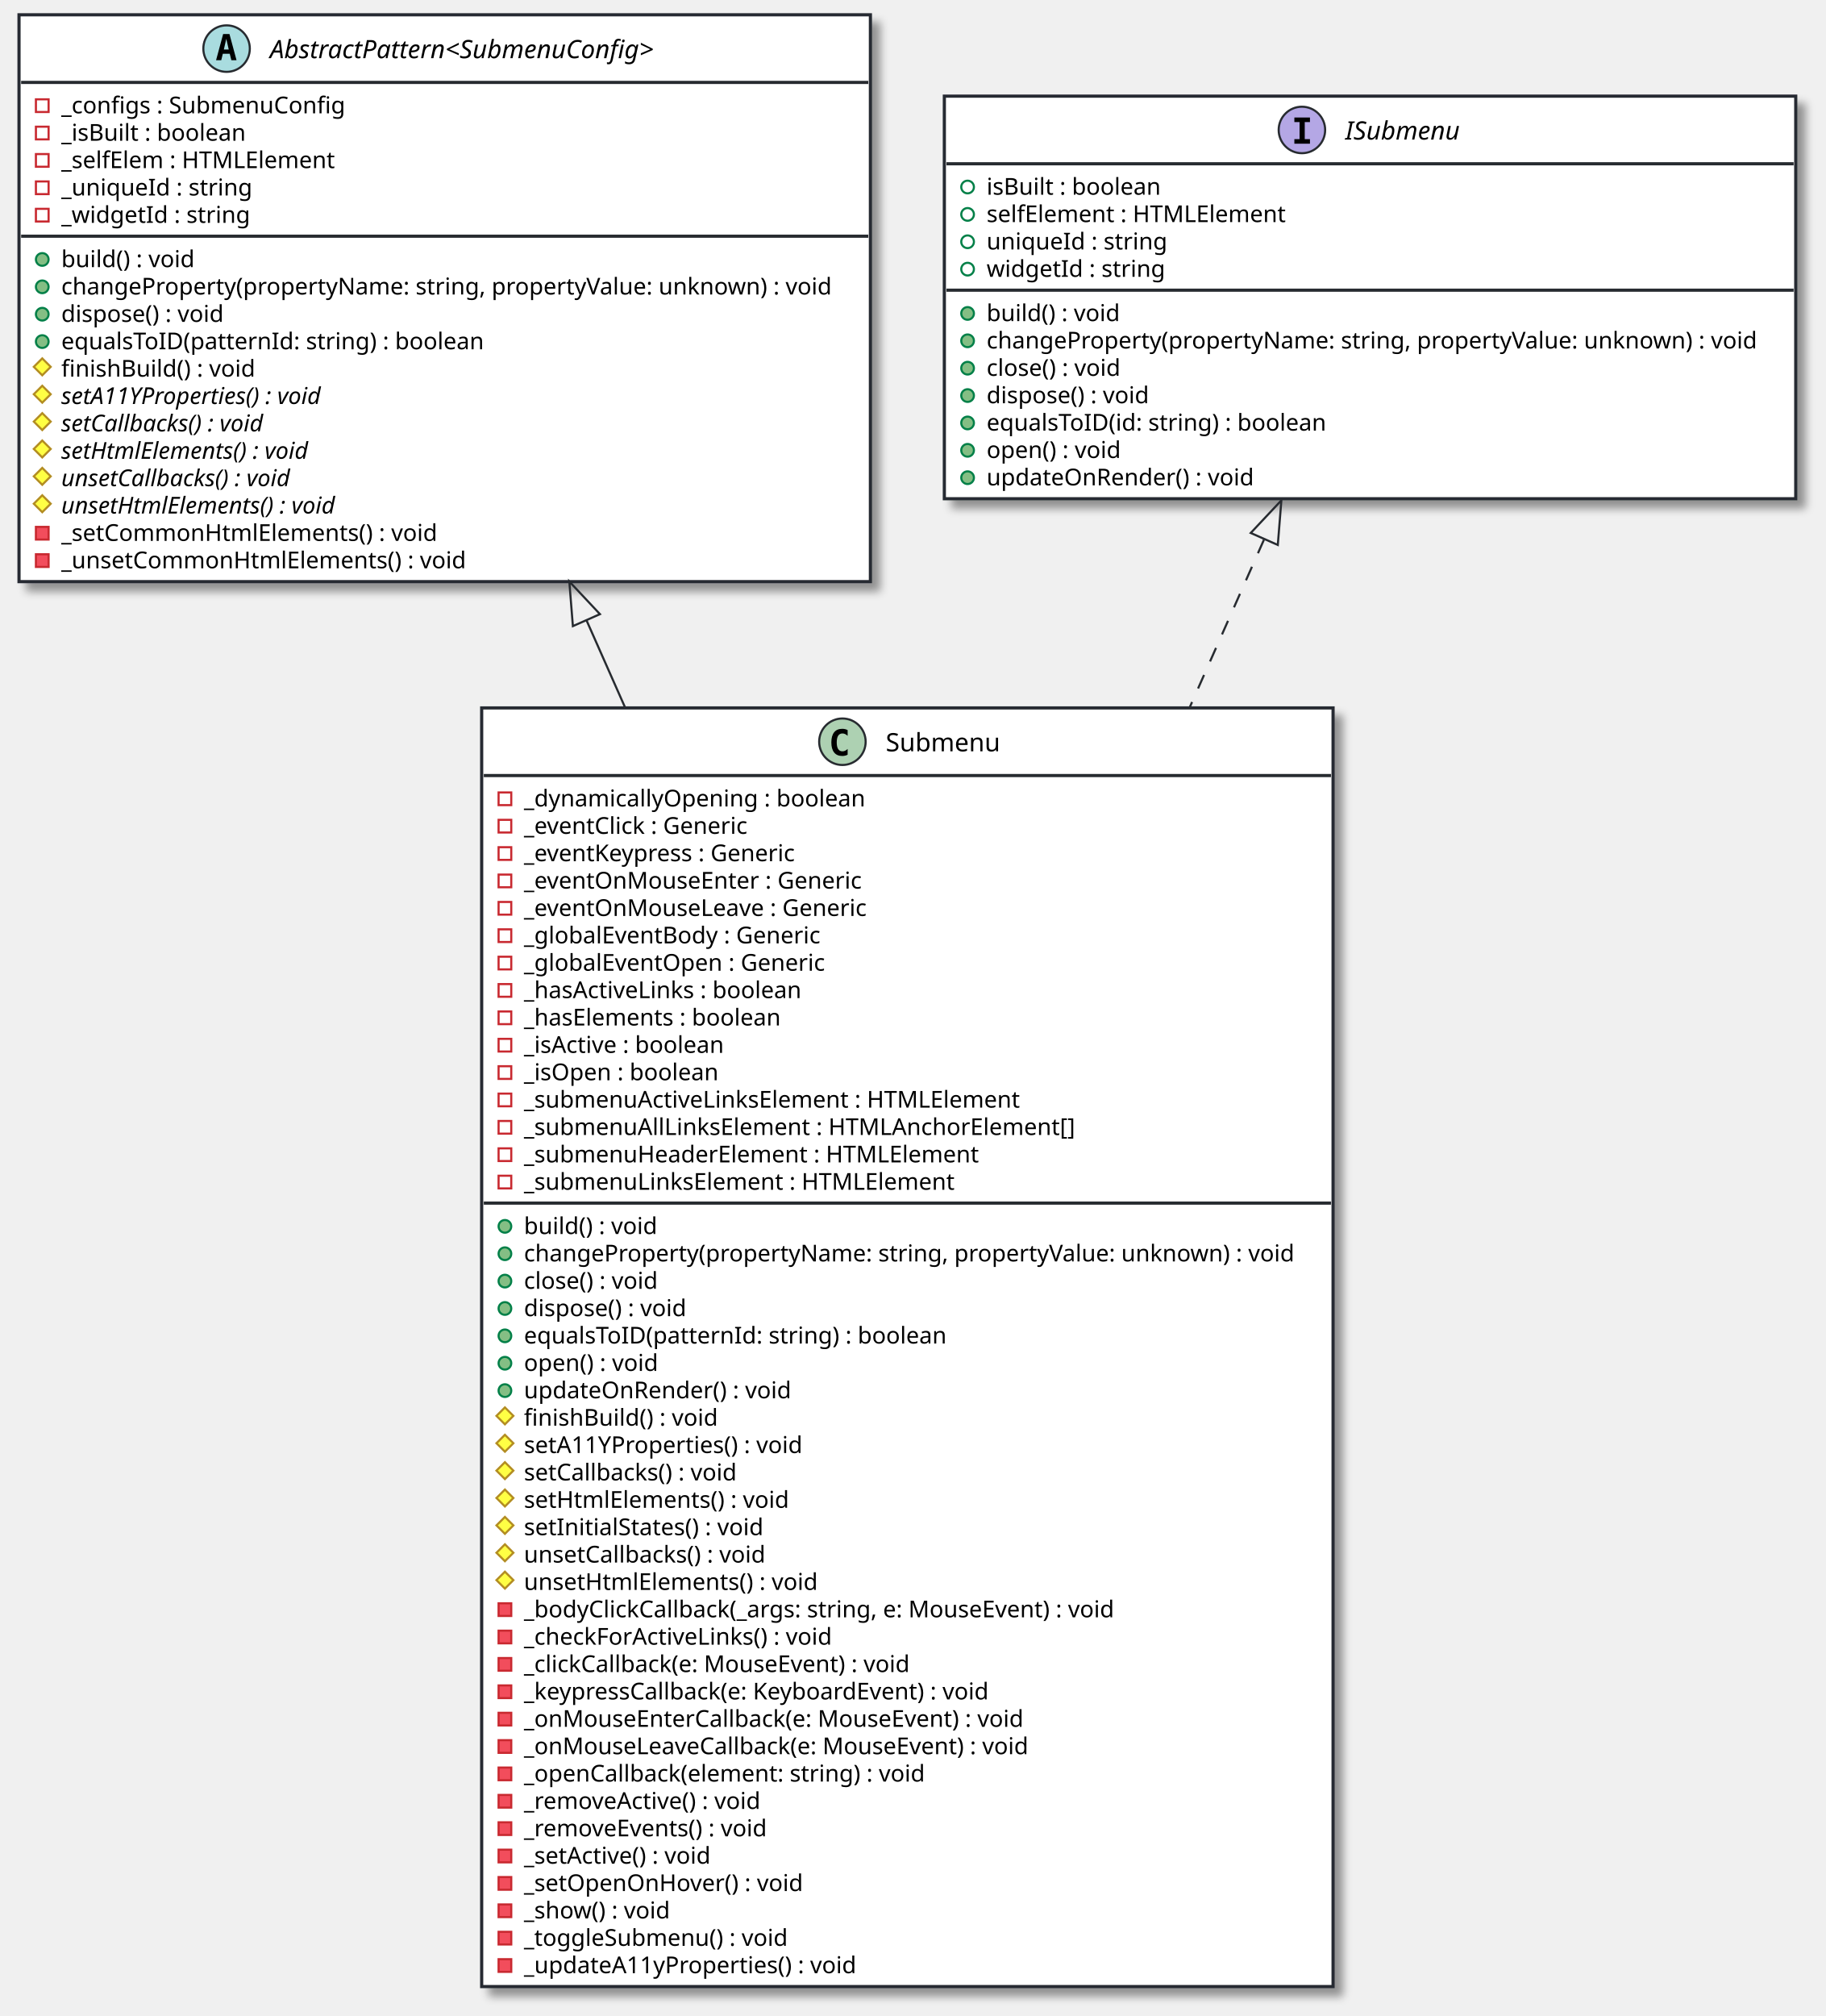
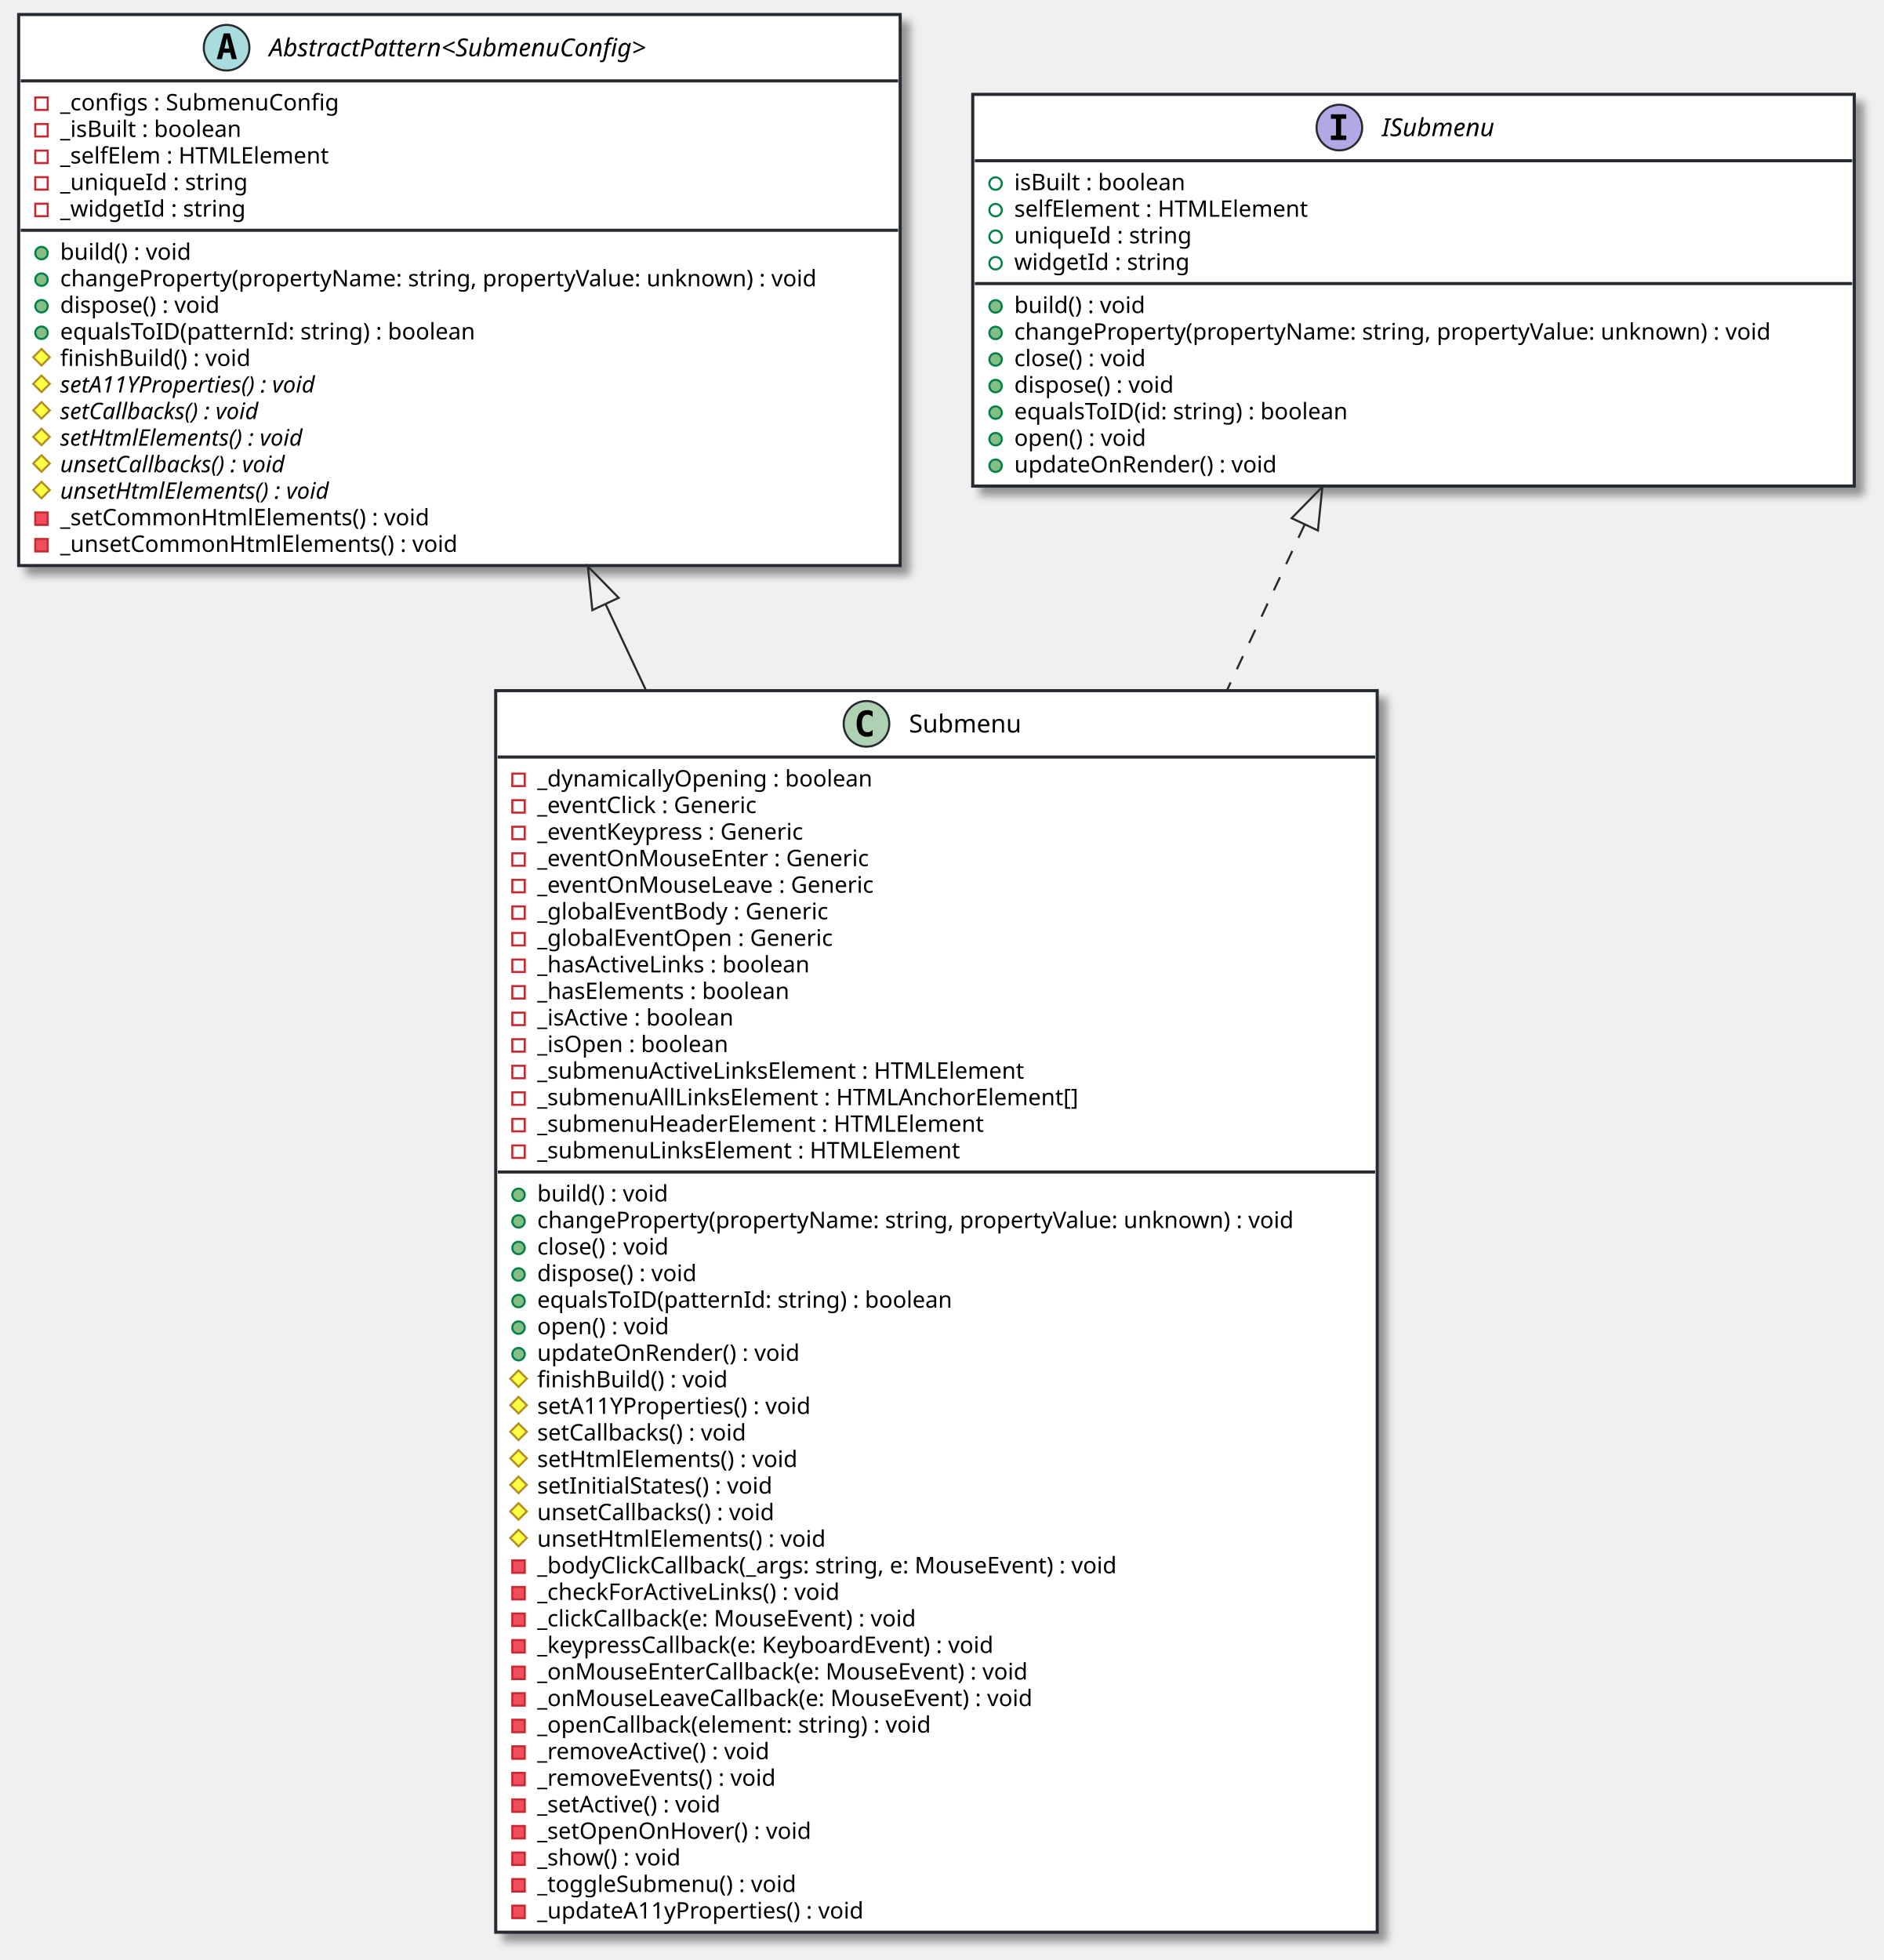
- <svg xmlns="http://www.w3.org/2000/svg" contentScriptType="application/ecmascript" contentStyleType="text/css" height="954px" preserveAspectRatio="none" style="width:864px;height:954px;background:#CED4DA;" version="1.1" viewBox="0 0 864 954" width="864px" zoomAndPan="magnify">
+ <svg xmlns="http://www.w3.org/2000/svg" contentScriptType="application/ecmascript" contentStyleType="text/css" height="945px" preserveAspectRatio="none" style="width:908px;height:945px;background:#CED4DA;" version="1.1" viewBox="0 0 908 945" width="908px" zoomAndPan="magnify">
  <defs>
    <filter height="300%" id="f1wnpi1t3ur60j" width="300%" x="-1" y="-1">
      <feGaussianBlur result="blurOut" stdDeviation="2.0" />
      <feColorMatrix in="blurOut" result="blurOut2" type="matrix" values="0 0 0 0 0 0 0 0 0 0 0 0 0 0 0 0 0 0 .4 0" />
      <feOffset dx="4.0" dy="4.0" in="blurOut2" result="blurOut3" />
      <feBlend in="SourceGraphic" in2="blurOut3" mode="normal" />
    </filter>
  </defs>
  <g>
-     <rect codeLine="7" fill="#FFFFFF" filter="url(#f1wnpi1t3ur60j)" height="605.068" id="Submenu" style="stroke:#272B30;stroke-width:1.5;" width="403" x="228" y="335" />
-     <ellipse cx="398.75" cy="351" fill="#ADD1B2" rx="11" ry="11" style="stroke:#272B30;stroke-width:1.0;" />
-     <path d="M401.223,357.143 Q400.642,357.442 400.003,357.591 Q399.364,357.741 398.658,357.741 Q396.151,357.741 394.832,356.089 Q393.512,354.437 393.512,351.316 Q393.512,348.187 394.832,346.535 Q396.151,344.883 398.658,344.883 Q399.364,344.883 400.011,345.032 Q400.659,345.182 401.223,345.481 L401.223,348.203 Q400.592,347.622 399.999,347.352 Q399.405,347.082 398.774,347.082 Q397.43,347.082 396.745,348.149 Q396.06,349.216 396.06,351.316 Q396.06,353.408 396.745,354.474 Q397.43,355.541 398.774,355.541 Q399.405,355.541 399.999,355.271 Q400.592,355.002 401.223,354.42 Z " fill="#000000" />
-     <text fill="#000000" font-family="sans-serif" font-size="12" lengthAdjust="spacing" textLength="53" x="419.25" y="355.535">Submenu</text>
-     <line style="stroke:#272B30;stroke-width:1.5;" x1="229" x2="630" y1="367" y2="367" />
-     <rect fill="none" height="6" style="stroke:#C82930;stroke-width:1.0;" width="6" x="236" y="375" />
-     <text fill="#000000" font-family="sans-serif" font-size="11" lengthAdjust="spacing" textLength="167" x="248" y="381.635">_dynamicallyOpening : boolean</text>
-     <rect fill="none" height="6" style="stroke:#C82930;stroke-width:1.0;" width="6" x="236" y="387.955" />
-     <text fill="#000000" font-family="sans-serif" font-size="11" lengthAdjust="spacing" textLength="111" x="248" y="394.59">_eventClick : Generic</text>
-     <rect fill="none" height="6" style="stroke:#C82930;stroke-width:1.0;" width="6" x="236" y="400.91" />
-     <text fill="#000000" font-family="sans-serif" font-size="11" lengthAdjust="spacing" textLength="134" x="248" y="407.545">_eventKeypress : Generic</text>
-     <rect fill="none" height="6" style="stroke:#C82930;stroke-width:1.0;" width="6" x="236" y="413.865" />
-     <text fill="#000000" font-family="sans-serif" font-size="11" lengthAdjust="spacing" textLength="164" x="248" y="420.5">_eventOnMouseEnter : Generic</text>
-     <rect fill="none" height="6" style="stroke:#C82930;stroke-width:1.0;" width="6" x="236" y="426.82" />
-     <text fill="#000000" font-family="sans-serif" font-size="11" lengthAdjust="spacing" textLength="166" x="248" y="433.455">_eventOnMouseLeave : Generic</text>
-     <rect fill="none" height="6" style="stroke:#C82930;stroke-width:1.0;" width="6" x="236" y="439.775" />
-     <text fill="#000000" font-family="sans-serif" font-size="11" lengthAdjust="spacing" textLength="144" x="248" y="446.41">_globalEventBody : Generic</text>
-     <rect fill="none" height="6" style="stroke:#C82930;stroke-width:1.0;" width="6" x="236" y="452.731" />
-     <text fill="#000000" font-family="sans-serif" font-size="11" lengthAdjust="spacing" textLength="147" x="248" y="459.365">_globalEventOpen : Generic</text>
-     <rect fill="none" height="6" style="stroke:#C82930;stroke-width:1.0;" width="6" x="236" y="465.685" />
-     <text fill="#000000" font-family="sans-serif" font-size="11" lengthAdjust="spacing" textLength="138" x="248" y="472.32">_hasActiveLinks : boolean</text>
-     <rect fill="none" height="6" style="stroke:#C82930;stroke-width:1.0;" width="6" x="236" y="478.641" />
-     <text fill="#000000" font-family="sans-serif" font-size="11" lengthAdjust="spacing" textLength="125" x="248" y="485.275">_hasElements : boolean</text>
-     <rect fill="none" height="6" style="stroke:#C82930;stroke-width:1.0;" width="6" x="236" y="491.596" />
-     <text fill="#000000" font-family="sans-serif" font-size="11" lengthAdjust="spacing" textLength="100" x="248" y="498.231">_isActive : boolean</text>
-     <rect fill="none" height="6" style="stroke:#C82930;stroke-width:1.0;" width="6" x="236" y="504.551" />
-     <text fill="#000000" font-family="sans-serif" font-size="11" lengthAdjust="spacing" textLength="96" x="248" y="511.185">_isOpen : boolean</text>
-     <rect fill="none" height="6" style="stroke:#C82930;stroke-width:1.0;" width="6" x="236" y="517.506" />
-     <text fill="#000000" font-family="sans-serif" font-size="11" lengthAdjust="spacing" textLength="240" x="248" y="524.141">_submenuActiveLinksElement : HTMLElement</text>
-     <rect fill="none" height="6" style="stroke:#C82930;stroke-width:1.0;" width="6" x="236" y="530.461" />
-     <text fill="#000000" font-family="sans-serif" font-size="11" lengthAdjust="spacing" textLength="269" x="248" y="537.096">_submenuAllLinksElement : HTMLAnchorElement[]</text>
-     <rect fill="none" height="6" style="stroke:#C82930;stroke-width:1.0;" width="6" x="236" y="543.416" />
-     <text fill="#000000" font-family="sans-serif" font-size="11" lengthAdjust="spacing" textLength="217" x="248" y="550.051">_submenuHeaderElement : HTMLElement</text>
-     <rect fill="none" height="6" style="stroke:#C82930;stroke-width:1.0;" width="6" x="236" y="556.371" />
-     <text fill="#000000" font-family="sans-serif" font-size="11" lengthAdjust="spacing" textLength="207" x="248" y="563.006">_submenuLinksElement : HTMLElement</text>
-     <line style="stroke:#272B30;stroke-width:1.5;" x1="229" x2="630" y1="569.326" y2="569.326" />
-     <ellipse cx="239" cy="580.326" fill="#84BE84" rx="3" ry="3" style="stroke:#038048;stroke-width:1.0;" />
-     <text fill="#000000" font-family="sans-serif" font-size="11" lengthAdjust="spacing" textLength="67" x="248" y="583.961">build() : void</text>
-     <ellipse cx="239" cy="593.281" fill="#84BE84" rx="3" ry="3" style="stroke:#038048;stroke-width:1.0;" />
-     <text fill="#000000" font-family="sans-serif" font-size="11" lengthAdjust="spacing" textLength="377" x="248" y="596.916">changeProperty(propertyName: string, propertyValue: unknown) : void</text>
-     <ellipse cx="239" cy="606.236" fill="#84BE84" rx="3" ry="3" style="stroke:#038048;stroke-width:1.0;" />
-     <text fill="#000000" font-family="sans-serif" font-size="11" lengthAdjust="spacing" textLength="68" x="248" y="609.871">close() : void</text>
-     <ellipse cx="239" cy="619.191" fill="#84BE84" rx="3" ry="3" style="stroke:#038048;stroke-width:1.0;" />
-     <text fill="#000000" font-family="sans-serif" font-size="11" lengthAdjust="spacing" textLength="82" x="248" y="622.826">dispose() : void</text>
-     <ellipse cx="239" cy="632.146" fill="#84BE84" rx="3" ry="3" style="stroke:#038048;stroke-width:1.0;" />
-     <text fill="#000000" font-family="sans-serif" font-size="11" lengthAdjust="spacing" textLength="207" x="248" y="635.781">equalsToID(patternId: string) : boolean</text>
-     <ellipse cx="239" cy="645.102" fill="#84BE84" rx="3" ry="3" style="stroke:#038048;stroke-width:1.0;" />
-     <text fill="#000000" font-family="sans-serif" font-size="11" lengthAdjust="spacing" textLength="67" x="248" y="648.736">open() : void</text>
-     <ellipse cx="239" cy="658.057" fill="#84BE84" rx="3" ry="3" style="stroke:#038048;stroke-width:1.0;" />
-     <text fill="#000000" font-family="sans-serif" font-size="11" lengthAdjust="spacing" textLength="131" x="248" y="661.691">updateOnRender() : void</text>
-     <polygon fill="#FFFF44" points="239,666.012,243,670.012,239,674.012,235,670.012" style="stroke:#B38D22;stroke-width:1.0;" />
-     <text fill="#000000" font-family="sans-serif" font-size="11" lengthAdjust="spacing" textLength="96" x="248" y="674.646">finishBuild() : void</text>
-     <polygon fill="#FFFF44" points="239,678.967,243,682.967,239,686.967,235,682.967" style="stroke:#B38D22;stroke-width:1.0;" />
-     <text fill="#000000" font-family="sans-serif" font-size="11" lengthAdjust="spacing" textLength="140" x="248" y="687.602">setA11YProperties() : void</text>
-     <polygon fill="#FFFF44" points="239,691.922,243,695.922,239,699.922,235,695.922" style="stroke:#B38D22;stroke-width:1.0;" />
-     <text fill="#000000" font-family="sans-serif" font-size="11" lengthAdjust="spacing" textLength="107" x="248" y="700.557">setCallbacks() : void</text>
-     <polygon fill="#FFFF44" points="239,704.877,243,708.877,239,712.877,235,708.877" style="stroke:#B38D22;stroke-width:1.0;" />
-     <text fill="#000000" font-family="sans-serif" font-size="11" lengthAdjust="spacing" textLength="129" x="248" y="713.512">setHtmlElements() : void</text>
-     <polygon fill="#FFFF44" points="239,717.832,243,721.832,239,725.832,235,721.832" style="stroke:#B38D22;stroke-width:1.0;" />
-     <text fill="#000000" font-family="sans-serif" font-size="11" lengthAdjust="spacing" textLength="117" x="248" y="726.467">setInitialStates() : void</text>
-     <polygon fill="#FFFF44" points="239,730.787,243,734.787,239,738.787,235,734.787" style="stroke:#B38D22;stroke-width:1.0;" />
-     <text fill="#000000" font-family="sans-serif" font-size="11" lengthAdjust="spacing" textLength="121" x="248" y="739.422">unsetCallbacks() : void</text>
-     <polygon fill="#FFFF44" points="239,743.742,243,747.742,239,751.742,235,747.742" style="stroke:#B38D22;stroke-width:1.0;" />
-     <text fill="#000000" font-family="sans-serif" font-size="11" lengthAdjust="spacing" textLength="143" x="248" y="752.377">unsetHtmlElements() : void</text>
-     <rect fill="#F24D5C" height="6" style="stroke:#C82930;stroke-width:1.0;" width="6" x="236" y="758.697" />
-     <text fill="#000000" font-family="sans-serif" font-size="11" lengthAdjust="spacing" textLength="294" x="248" y="765.332">_bodyClickCallback(_args: string, e: MouseEvent) : void</text>
-     <rect fill="#F24D5C" height="6" style="stroke:#C82930;stroke-width:1.0;" width="6" x="236" y="771.652" />
-     <text fill="#000000" font-family="sans-serif" font-size="11" lengthAdjust="spacing" textLength="156" x="248" y="778.287">_checkForActiveLinks() : void</text>
-     <rect fill="#F24D5C" height="6" style="stroke:#C82930;stroke-width:1.0;" width="6" x="236" y="784.607" />
-     <text fill="#000000" font-family="sans-serif" font-size="11" lengthAdjust="spacing" textLength="191" x="248" y="791.242">_clickCallback(e: MouseEvent) : void</text>
-     <rect fill="#F24D5C" height="6" style="stroke:#C82930;stroke-width:1.0;" width="6" x="236" y="797.562" />
-     <text fill="#000000" font-family="sans-serif" font-size="11" lengthAdjust="spacing" textLength="231" x="248" y="804.197">_keypressCallback(e: KeyboardEvent) : void</text>
-     <rect fill="#F24D5C" height="6" style="stroke:#C82930;stroke-width:1.0;" width="6" x="236" y="810.518" />
-     <text fill="#000000" font-family="sans-serif" font-size="11" lengthAdjust="spacing" textLength="244" x="248" y="817.152">_onMouseEnterCallback(e: MouseEvent) : void</text>
-     <rect fill="#F24D5C" height="6" style="stroke:#C82930;stroke-width:1.0;" width="6" x="236" y="823.473" />
-     <text fill="#000000" font-family="sans-serif" font-size="11" lengthAdjust="spacing" textLength="246" x="248" y="830.107">_onMouseLeaveCallback(e: MouseEvent) : void</text>
-     <rect fill="#F24D5C" height="6" style="stroke:#C82930;stroke-width:1.0;" width="6" x="236" y="836.428" />
-     <text fill="#000000" font-family="sans-serif" font-size="11" lengthAdjust="spacing" textLength="198" x="248" y="843.062">_openCallback(element: string) : void</text>
-     <rect fill="#F24D5C" height="6" style="stroke:#C82930;stroke-width:1.0;" width="6" x="236" y="849.383" />
-     <text fill="#000000" font-family="sans-serif" font-size="11" lengthAdjust="spacing" textLength="119" x="248" y="856.018">_removeActive() : void</text>
-     <rect fill="#F24D5C" height="6" style="stroke:#C82930;stroke-width:1.0;" width="6" x="236" y="862.338" />
-     <text fill="#000000" font-family="sans-serif" font-size="11" lengthAdjust="spacing" textLength="121" x="248" y="868.973">_removeEvents() : void</text>
-     <rect fill="#F24D5C" height="6" style="stroke:#C82930;stroke-width:1.0;" width="6" x="236" y="875.293" />
-     <text fill="#000000" font-family="sans-serif" font-size="11" lengthAdjust="spacing" textLength="95" x="248" y="881.928">_setActive() : void</text>
-     <rect fill="#F24D5C" height="6" style="stroke:#C82930;stroke-width:1.0;" width="6" x="236" y="888.248" />
-     <text fill="#000000" font-family="sans-serif" font-size="11" lengthAdjust="spacing" textLength="139" x="248" y="894.883">_setOpenOnHover() : void</text>
-     <rect fill="#F24D5C" height="6" style="stroke:#C82930;stroke-width:1.0;" width="6" x="236" y="901.203" />
-     <text fill="#000000" font-family="sans-serif" font-size="11" lengthAdjust="spacing" textLength="74" x="248" y="907.838">_show() : void</text>
-     <rect fill="#F24D5C" height="6" style="stroke:#C82930;stroke-width:1.0;" width="6" x="236" y="914.158" />
-     <text fill="#000000" font-family="sans-serif" font-size="11" lengthAdjust="spacing" textLength="130" x="248" y="920.793">_toggleSubmenu() : void</text>
-     <rect fill="#F24D5C" height="6" style="stroke:#C82930;stroke-width:1.0;" width="6" x="236" y="927.113" />
-     <text fill="#000000" font-family="sans-serif" font-size="11" lengthAdjust="spacing" textLength="166" x="248" y="933.748">_updateA11yProperties() : void</text>
-     <rect codeLine="52" fill="#FFFFFF" filter="url(#f1wnpi1t3ur60j)" height="268.236" id="AbstractPattern&lt;SubmenuConfig&gt;" style="stroke:#272B30;stroke-width:1.5;" width="403" x="9" y="7" />
-     <ellipse cx="107.25" cy="23" fill="#A9DCDF" rx="11" ry="11" style="stroke:#272B30;stroke-width:1.0;" />
-     <path d="M107.113,18.348 L105.96,23.42 L108.275,23.42 Z M105.619,16.107 L108.616,16.107 L111.961,28.5 L109.512,28.5 L108.749,25.437 L105.47,25.437 L104.723,28.5 L102.274,28.5 Z " fill="#000000" />
-     <text fill="#000000" font-family="sans-serif" font-size="12" font-style="italic" lengthAdjust="spacing" textLength="198" x="127.75" y="27.535">AbstractPattern&lt;SubmenuConfig&gt;</text>
-     <line style="stroke:#272B30;stroke-width:1.5;" x1="10" x2="411" y1="39" y2="39" />
+     <rect codeLine="7" fill="#FFFFFF" filter="url(#f1wnpi1t3ur60j)" height="598.602" id="Submenu" style="stroke:#272B30;stroke-width:1.5;" width="425" x="239" y="333" />
+     <ellipse cx="417.75" cy="349" fill="#ADD1B2" rx="11" ry="11" style="stroke:#272B30;stroke-width:1.0;" />
+     <path d="M420.719,354.641 Q420.141,354.938 419.5,355.078 Q418.859,355.234 418.156,355.234 Q415.656,355.234 414.328,353.594 Q413.016,351.938 413.016,348.812 Q413.016,345.688 414.328,344.031 Q415.656,342.375 418.156,342.375 Q418.859,342.375 419.5,342.531 Q420.156,342.688 420.719,342.984 L420.719,345.703 Q420.094,345.125 419.5,344.859 Q418.906,344.578 418.281,344.578 Q416.938,344.578 416.25,345.656 Q415.562,346.719 415.562,348.812 Q415.562,350.906 416.25,351.984 Q416.938,353.047 418.281,353.047 Q418.906,353.047 419.5,352.781 Q420.094,352.5 420.719,351.922 L420.719,354.641 Z " fill="#000000" />
+     <text fill="#000000" font-family="sans-serif" font-size="12" lengthAdjust="spacing" textLength="59" x="438.25" y="353.154">Submenu</text>
+     <line style="stroke:#272B30;stroke-width:1.5;" x1="240" x2="663" y1="365" y2="365" />
+     <rect fill="none" height="6" style="stroke:#C82930;stroke-width:1.0;" width="6" x="247" y="373" />
+     <text fill="#000000" font-family="sans-serif" font-size="11" lengthAdjust="spacing" textLength="176" x="259" y="379.21">_dynamicallyOpening : boolean</text>
+     <rect fill="none" height="6" style="stroke:#C82930;stroke-width:1.0;" width="6" x="247" y="385.805" />
+     <text fill="#000000" font-family="sans-serif" font-size="11" lengthAdjust="spacing" textLength="119" x="259" y="392.015">_eventClick : Generic</text>
+     <rect fill="none" height="6" style="stroke:#C82930;stroke-width:1.0;" width="6" x="247" y="398.609" />
+     <text fill="#000000" font-family="sans-serif" font-size="11" lengthAdjust="spacing" textLength="146" x="259" y="404.82">_eventKeypress : Generic</text>
+     <rect fill="none" height="6" style="stroke:#C82930;stroke-width:1.0;" width="6" x="247" y="411.414" />
+     <text fill="#000000" font-family="sans-serif" font-size="11" lengthAdjust="spacing" textLength="176" x="259" y="417.625">_eventOnMouseEnter : Generic</text>
+     <rect fill="none" height="6" style="stroke:#C82930;stroke-width:1.0;" width="6" x="247" y="424.219" />
+     <text fill="#000000" font-family="sans-serif" font-size="11" lengthAdjust="spacing" textLength="179" x="259" y="430.429">_eventOnMouseLeave : Generic</text>
+     <rect fill="none" height="6" style="stroke:#C82930;stroke-width:1.0;" width="6" x="247" y="437.023" />
+     <text fill="#000000" font-family="sans-serif" font-size="11" lengthAdjust="spacing" textLength="155" x="259" y="443.234">_globalEventBody : Generic</text>
+     <rect fill="none" height="6" style="stroke:#C82930;stroke-width:1.0;" width="6" x="247" y="449.828" />
+     <text fill="#000000" font-family="sans-serif" font-size="11" lengthAdjust="spacing" textLength="157" x="259" y="456.039">_globalEventOpen : Generic</text>
+     <rect fill="none" height="6" style="stroke:#C82930;stroke-width:1.0;" width="6" x="247" y="462.633" />
+     <text fill="#000000" font-family="sans-serif" font-size="11" lengthAdjust="spacing" textLength="146" x="259" y="468.843">_hasActiveLinks : boolean</text>
+     <rect fill="none" height="6" style="stroke:#C82930;stroke-width:1.0;" width="6" x="247" y="475.438" />
+     <text fill="#000000" font-family="sans-serif" font-size="11" lengthAdjust="spacing" textLength="137" x="259" y="481.648">_hasElements : boolean</text>
+     <rect fill="none" height="6" style="stroke:#C82930;stroke-width:1.0;" width="6" x="247" y="488.242" />
+     <text fill="#000000" font-family="sans-serif" font-size="11" lengthAdjust="spacing" textLength="106" x="259" y="494.453">_isActive : boolean</text>
+     <rect fill="none" height="6" style="stroke:#C82930;stroke-width:1.0;" width="6" x="247" y="501.047" />
+     <text fill="#000000" font-family="sans-serif" font-size="11" lengthAdjust="spacing" textLength="103" x="259" y="507.257">_isOpen : boolean</text>
+     <rect fill="none" height="6" style="stroke:#C82930;stroke-width:1.0;" width="6" x="247" y="513.852" />
+     <text fill="#000000" font-family="sans-serif" font-size="11" lengthAdjust="spacing" textLength="255" x="259" y="520.062">_submenuActiveLinksElement : HTMLElement</text>
+     <rect fill="none" height="6" style="stroke:#C82930;stroke-width:1.0;" width="6" x="247" y="526.656" />
+     <text fill="#000000" font-family="sans-serif" font-size="11" lengthAdjust="spacing" textLength="282" x="259" y="532.867">_submenuAllLinksElement : HTMLAnchorElement[]</text>
+     <rect fill="none" height="6" style="stroke:#C82930;stroke-width:1.0;" width="6" x="247" y="539.461" />
+     <text fill="#000000" font-family="sans-serif" font-size="11" lengthAdjust="spacing" textLength="234" x="259" y="545.671">_submenuHeaderElement : HTMLElement</text>
+     <rect fill="none" height="6" style="stroke:#C82930;stroke-width:1.0;" width="6" x="247" y="552.266" />
+     <text fill="#000000" font-family="sans-serif" font-size="11" lengthAdjust="spacing" textLength="222" x="259" y="558.476">_submenuLinksElement : HTMLElement</text>
+     <line style="stroke:#272B30;stroke-width:1.5;" x1="240" x2="663" y1="565.07" y2="565.07" />
+     <ellipse cx="250" cy="576.07" fill="#84BE84" rx="3" ry="3" style="stroke:#038048;stroke-width:1.0;" />
+     <text fill="#000000" font-family="sans-serif" font-size="11" lengthAdjust="spacing" textLength="70" x="259" y="579.281">build() : void</text>
+     <ellipse cx="250" cy="588.875" fill="#84BE84" rx="3" ry="3" style="stroke:#038048;stroke-width:1.0;" />
+     <text fill="#000000" font-family="sans-serif" font-size="11" lengthAdjust="spacing" textLength="399" x="259" y="592.085">changeProperty(propertyName: string, propertyValue: unknown) : void</text>
+     <ellipse cx="250" cy="601.68" fill="#84BE84" rx="3" ry="3" style="stroke:#038048;stroke-width:1.0;" />
+     <text fill="#000000" font-family="sans-serif" font-size="11" lengthAdjust="spacing" textLength="73" x="259" y="604.89">close() : void</text>
+     <ellipse cx="250" cy="614.484" fill="#84BE84" rx="3" ry="3" style="stroke:#038048;stroke-width:1.0;" />
+     <text fill="#000000" font-family="sans-serif" font-size="11" lengthAdjust="spacing" textLength="88" x="259" y="617.695">dispose() : void</text>
+     <ellipse cx="250" cy="627.289" fill="#84BE84" rx="3" ry="3" style="stroke:#038048;stroke-width:1.0;" />
+     <text fill="#000000" font-family="sans-serif" font-size="11" lengthAdjust="spacing" textLength="220" x="259" y="630.5">equalsToID(patternId: string) : boolean</text>
+     <ellipse cx="250" cy="640.094" fill="#84BE84" rx="3" ry="3" style="stroke:#038048;stroke-width:1.0;" />
+     <text fill="#000000" font-family="sans-serif" font-size="11" lengthAdjust="spacing" textLength="71" x="259" y="643.304">open() : void</text>
+     <ellipse cx="250" cy="652.898" fill="#84BE84" rx="3" ry="3" style="stroke:#038048;stroke-width:1.0;" />
+     <text fill="#000000" font-family="sans-serif" font-size="11" lengthAdjust="spacing" textLength="138" x="259" y="656.109">updateOnRender() : void</text>
+     <polygon fill="#FFFF44" points="250,660.703,254,664.703,250,668.703,246,664.703" style="stroke:#B38D22;stroke-width:1.0;" />
+     <text fill="#000000" font-family="sans-serif" font-size="11" lengthAdjust="spacing" textLength="102" x="259" y="668.914">finishBuild() : void</text>
+     <polygon fill="#FFFF44" points="250,673.508,254,677.508,250,681.508,246,677.508" style="stroke:#B38D22;stroke-width:1.0;" />
+     <text fill="#000000" font-family="sans-serif" font-size="11" lengthAdjust="spacing" textLength="148" x="259" y="681.718">setA11YProperties() : void</text>
+     <polygon fill="#FFFF44" points="250,686.312,254,690.312,250,694.312,246,690.312" style="stroke:#B38D22;stroke-width:1.0;" />
+     <text fill="#000000" font-family="sans-serif" font-size="11" lengthAdjust="spacing" textLength="115" x="259" y="694.523">setCallbacks() : void</text>
+     <polygon fill="#FFFF44" points="250,699.117,254,703.117,250,707.117,246,703.117" style="stroke:#B38D22;stroke-width:1.0;" />
+     <text fill="#000000" font-family="sans-serif" font-size="11" lengthAdjust="spacing" textLength="140" x="259" y="707.328">setHtmlElements() : void</text>
+     <polygon fill="#FFFF44" points="250,711.922,254,715.922,250,719.922,246,715.922" style="stroke:#B38D22;stroke-width:1.0;" />
+     <text fill="#000000" font-family="sans-serif" font-size="11" lengthAdjust="spacing" textLength="128" x="259" y="720.132">setInitialStates() : void</text>
+     <polygon fill="#FFFF44" points="250,724.727,254,728.727,250,732.727,246,728.727" style="stroke:#B38D22;stroke-width:1.0;" />
+     <text fill="#000000" font-family="sans-serif" font-size="11" lengthAdjust="spacing" textLength="129" x="259" y="732.937">unsetCallbacks() : void</text>
+     <polygon fill="#FFFF44" points="250,737.531,254,741.531,250,745.531,246,741.531" style="stroke:#B38D22;stroke-width:1.0;" />
+     <text fill="#000000" font-family="sans-serif" font-size="11" lengthAdjust="spacing" textLength="154" x="259" y="745.742">unsetHtmlElements() : void</text>
+     <rect fill="#F24D5C" height="6" style="stroke:#C82930;stroke-width:1.0;" width="6" x="247" y="752.336" />
+     <text fill="#000000" font-family="sans-serif" font-size="11" lengthAdjust="spacing" textLength="313" x="259" y="758.546">_bodyClickCallback(_args: string, e: MouseEvent) : void</text>
+     <rect fill="#F24D5C" height="6" style="stroke:#C82930;stroke-width:1.0;" width="6" x="247" y="765.141" />
+     <text fill="#000000" font-family="sans-serif" font-size="11" lengthAdjust="spacing" textLength="161" x="259" y="771.351">_checkForActiveLinks() : void</text>
+     <rect fill="#F24D5C" height="6" style="stroke:#C82930;stroke-width:1.0;" width="6" x="247" y="777.945" />
+     <text fill="#000000" font-family="sans-serif" font-size="11" lengthAdjust="spacing" textLength="203" x="259" y="784.156">_clickCallback(e: MouseEvent) : void</text>
+     <rect fill="#F24D5C" height="6" style="stroke:#C82930;stroke-width:1.0;" width="6" x="247" y="790.75" />
+     <text fill="#000000" font-family="sans-serif" font-size="11" lengthAdjust="spacing" textLength="247" x="259" y="796.96">_keypressCallback(e: KeyboardEvent) : void</text>
+     <rect fill="#F24D5C" height="6" style="stroke:#C82930;stroke-width:1.0;" width="6" x="247" y="803.555" />
+     <text fill="#000000" font-family="sans-serif" font-size="11" lengthAdjust="spacing" textLength="260" x="259" y="809.765">_onMouseEnterCallback(e: MouseEvent) : void</text>
+     <rect fill="#F24D5C" height="6" style="stroke:#C82930;stroke-width:1.0;" width="6" x="247" y="816.359" />
+     <text fill="#000000" font-family="sans-serif" font-size="11" lengthAdjust="spacing" textLength="263" x="259" y="822.57">_onMouseLeaveCallback(e: MouseEvent) : void</text>
+     <rect fill="#F24D5C" height="6" style="stroke:#C82930;stroke-width:1.0;" width="6" x="247" y="829.164" />
+     <text fill="#000000" font-family="sans-serif" font-size="11" lengthAdjust="spacing" textLength="211" x="259" y="835.375">_openCallback(element: string) : void</text>
+     <rect fill="#F24D5C" height="6" style="stroke:#C82930;stroke-width:1.0;" width="6" x="247" y="841.969" />
+     <text fill="#000000" font-family="sans-serif" font-size="11" lengthAdjust="spacing" textLength="125" x="259" y="848.179">_removeActive() : void</text>
+     <rect fill="#F24D5C" height="6" style="stroke:#C82930;stroke-width:1.0;" width="6" x="247" y="854.773" />
+     <text fill="#000000" font-family="sans-serif" font-size="11" lengthAdjust="spacing" textLength="130" x="259" y="860.984">_removeEvents() : void</text>
+     <rect fill="#F24D5C" height="6" style="stroke:#C82930;stroke-width:1.0;" width="6" x="247" y="867.578" />
+     <text fill="#000000" font-family="sans-serif" font-size="11" lengthAdjust="spacing" textLength="100" x="259" y="873.789">_setActive() : void</text>
+     <rect fill="#F24D5C" height="6" style="stroke:#C82930;stroke-width:1.0;" width="6" x="247" y="880.383" />
+     <text fill="#000000" font-family="sans-serif" font-size="11" lengthAdjust="spacing" textLength="146" x="259" y="886.593">_setOpenOnHover() : void</text>
+     <rect fill="#F24D5C" height="6" style="stroke:#C82930;stroke-width:1.0;" width="6" x="247" y="893.188" />
+     <text fill="#000000" font-family="sans-serif" font-size="11" lengthAdjust="spacing" textLength="79" x="259" y="899.398">_show() : void</text>
+     <rect fill="#F24D5C" height="6" style="stroke:#C82930;stroke-width:1.0;" width="6" x="247" y="905.992" />
+     <text fill="#000000" font-family="sans-serif" font-size="11" lengthAdjust="spacing" textLength="138" x="259" y="912.203">_toggleSubmenu() : void</text>
+     <rect fill="#F24D5C" height="6" style="stroke:#C82930;stroke-width:1.0;" width="6" x="247" y="918.797" />
+     <text fill="#000000" font-family="sans-serif" font-size="11" lengthAdjust="spacing" textLength="174" x="259" y="925.007">_updateA11yProperties() : void</text>
+     <rect codeLine="52" fill="#FFFFFF" filter="url(#f1wnpi1t3ur60j)" height="265.68" id="AbstractPattern&lt;SubmenuConfig&gt;" style="stroke:#272B30;stroke-width:1.5;" width="425" x="9" y="7" />
+     <ellipse cx="109.25" cy="23" fill="#A9DCDF" rx="11" ry="11" style="stroke:#272B30;stroke-width:1.0;" />
+     <path d="M109.359,18.344 L108.203,23.422 L110.531,23.422 L109.359,18.344 Z M107.875,16.109 L110.859,16.109 L114.219,28.5 L111.766,28.5 L111,25.438 L107.719,25.438 L106.969,28.5 L104.531,28.5 L107.875,16.109 Z " fill="#000000" />
+     <text fill="#000000" font-family="sans-serif" font-size="12" font-style="italic" lengthAdjust="spacing" textLength="216" x="129.75" y="27.154">AbstractPattern&lt;SubmenuConfig&gt;</text>
+     <line style="stroke:#272B30;stroke-width:1.5;" x1="10" x2="433" y1="39" y2="39" />
    <rect fill="none" height="6" style="stroke:#C82930;stroke-width:1.0;" width="6" x="17" y="47" />
-     <text fill="#000000" font-family="sans-serif" font-size="11" lengthAdjust="spacing" textLength="141" x="29" y="53.635">_configs : SubmenuConfig</text>
-     <rect fill="none" height="6" style="stroke:#C82930;stroke-width:1.0;" width="6" x="17" y="59.955" />
-     <text fill="#000000" font-family="sans-serif" font-size="11" lengthAdjust="spacing" textLength="90" x="29" y="66.59">_isBuilt : boolean</text>
-     <rect fill="none" height="6" style="stroke:#C82930;stroke-width:1.0;" width="6" x="17" y="72.91" />
-     <text fill="#000000" font-family="sans-serif" font-size="11" lengthAdjust="spacing" textLength="131" x="29" y="79.545">_selfElem : HTMLElement</text>
-     <rect fill="none" height="6" style="stroke:#C82930;stroke-width:1.0;" width="6" x="17" y="85.865" />
-     <text fill="#000000" font-family="sans-serif" font-size="11" lengthAdjust="spacing" textLength="94" x="29" y="92.5">_uniqueId : string</text>
-     <rect fill="none" height="6" style="stroke:#C82930;stroke-width:1.0;" width="6" x="17" y="98.82" />
-     <text fill="#000000" font-family="sans-serif" font-size="11" lengthAdjust="spacing" textLength="92" x="29" y="105.455">_widgetId : string</text>
-     <line style="stroke:#272B30;stroke-width:1.5;" x1="10" x2="411" y1="111.775" y2="111.775" />
-     <ellipse cx="20" cy="122.775" fill="#84BE84" rx="3" ry="3" style="stroke:#038048;stroke-width:1.0;" />
-     <text fill="#000000" font-family="sans-serif" font-size="11" lengthAdjust="spacing" textLength="67" x="29" y="126.41">build() : void</text>
-     <ellipse cx="20" cy="135.731" fill="#84BE84" rx="3" ry="3" style="stroke:#038048;stroke-width:1.0;" />
-     <text fill="#000000" font-family="sans-serif" font-size="11" lengthAdjust="spacing" textLength="377" x="29" y="139.365">changeProperty(propertyName: string, propertyValue: unknown) : void</text>
-     <ellipse cx="20" cy="148.685" fill="#84BE84" rx="3" ry="3" style="stroke:#038048;stroke-width:1.0;" />
-     <text fill="#000000" font-family="sans-serif" font-size="11" lengthAdjust="spacing" textLength="82" x="29" y="152.32">dispose() : void</text>
-     <ellipse cx="20" cy="161.641" fill="#84BE84" rx="3" ry="3" style="stroke:#038048;stroke-width:1.0;" />
-     <text fill="#000000" font-family="sans-serif" font-size="11" lengthAdjust="spacing" textLength="207" x="29" y="165.275">equalsToID(patternId: string) : boolean</text>
-     <polygon fill="#FFFF44" points="20,169.596,24,173.596,20,177.596,16,173.596" style="stroke:#B38D22;stroke-width:1.0;" />
-     <text fill="#000000" font-family="sans-serif" font-size="11" lengthAdjust="spacing" textLength="96" x="29" y="178.231">finishBuild() : void</text>
-     <polygon fill="#FFFF44" points="20,182.551,24,186.551,20,190.551,16,186.551" style="stroke:#B38D22;stroke-width:1.0;" />
-     <text fill="#000000" font-family="sans-serif" font-size="11" font-style="italic" lengthAdjust="spacing" textLength="140" x="29" y="191.185">setA11YProperties() : void</text>
-     <polygon fill="#FFFF44" points="20,195.506,24,199.506,20,203.506,16,199.506" style="stroke:#B38D22;stroke-width:1.0;" />
-     <text fill="#000000" font-family="sans-serif" font-size="11" font-style="italic" lengthAdjust="spacing" textLength="107" x="29" y="204.141">setCallbacks() : void</text>
-     <polygon fill="#FFFF44" points="20,208.461,24,212.461,20,216.461,16,212.461" style="stroke:#B38D22;stroke-width:1.0;" />
-     <text fill="#000000" font-family="sans-serif" font-size="11" font-style="italic" lengthAdjust="spacing" textLength="129" x="29" y="217.096">setHtmlElements() : void</text>
-     <polygon fill="#FFFF44" points="20,221.416,24,225.416,20,229.416,16,225.416" style="stroke:#B38D22;stroke-width:1.0;" />
-     <text fill="#000000" font-family="sans-serif" font-size="11" font-style="italic" lengthAdjust="spacing" textLength="121" x="29" y="230.051">unsetCallbacks() : void</text>
-     <polygon fill="#FFFF44" points="20,234.371,24,238.371,20,242.371,16,238.371" style="stroke:#B38D22;stroke-width:1.0;" />
-     <text fill="#000000" font-family="sans-serif" font-size="11" font-style="italic" lengthAdjust="spacing" textLength="143" x="29" y="243.006">unsetHtmlElements() : void</text>
-     <rect fill="#F24D5C" height="6" style="stroke:#C82930;stroke-width:1.0;" width="6" x="17" y="249.326" />
-     <text fill="#000000" font-family="sans-serif" font-size="11" lengthAdjust="spacing" textLength="184" x="29" y="255.961">_setCommonHtmlElements() : void</text>
-     <rect fill="#F24D5C" height="6" style="stroke:#C82930;stroke-width:1.0;" width="6" x="17" y="262.281" />
-     <text fill="#000000" font-family="sans-serif" font-size="11" lengthAdjust="spacing" textLength="198" x="29" y="268.916">_unsetCommonHtmlElements() : void</text>
-     <rect codeLine="72" fill="#FFFFFF" filter="url(#f1wnpi1t3ur60j)" height="190.506" id="ISubmenu" style="stroke:#272B30;stroke-width:1.5;" width="403" x="447" y="45.5" />
-     <ellipse cx="616.25" cy="61.5" fill="#B4A7E5" rx="11" ry="11" style="stroke:#272B30;stroke-width:1.0;" />
-     <path d="M612.678,57.765 L612.678,55.607 L620.057,55.607 L620.057,57.765 L617.592,57.765 L617.592,65.842 L620.057,65.842 L620.057,68 L612.678,68 L612.678,65.842 L615.143,65.842 L615.143,57.765 Z " fill="#000000" />
-     <text fill="#000000" font-family="sans-serif" font-size="12" font-style="italic" lengthAdjust="spacing" textLength="56" x="636.75" y="66.035">ISubmenu</text>
-     <line style="stroke:#272B30;stroke-width:1.5;" x1="448" x2="849" y1="77.5" y2="77.5" />
-     <ellipse cx="458" cy="88.5" rx="3" ry="3" style="stroke:#038048;stroke-width:1.0;fill:none;" />
-     <text fill="#000000" font-family="sans-serif" font-size="11" lengthAdjust="spacing" textLength="84" x="467" y="92.135">isBuilt : boolean</text>
-     <ellipse cx="458" cy="101.455" rx="3" ry="3" style="stroke:#038048;stroke-width:1.0;fill:none;" />
-     <text fill="#000000" font-family="sans-serif" font-size="11" lengthAdjust="spacing" textLength="142" x="467" y="105.09">selfElement : HTMLElement</text>
-     <ellipse cx="458" cy="114.41" rx="3" ry="3" style="stroke:#038048;stroke-width:1.0;fill:none;" />
-     <text fill="#000000" font-family="sans-serif" font-size="11" lengthAdjust="spacing" textLength="88" x="467" y="118.045">uniqueId : string</text>
-     <ellipse cx="458" cy="127.365" rx="3" ry="3" style="stroke:#038048;stroke-width:1.0;fill:none;" />
-     <text fill="#000000" font-family="sans-serif" font-size="11" lengthAdjust="spacing" textLength="86" x="467" y="131">widgetId : string</text>
-     <line style="stroke:#272B30;stroke-width:1.5;" x1="448" x2="849" y1="137.32" y2="137.32" />
-     <ellipse cx="458" cy="148.32" fill="#84BE84" rx="3" ry="3" style="stroke:#038048;stroke-width:1.0;" />
-     <text fill="#000000" font-family="sans-serif" font-size="11" lengthAdjust="spacing" textLength="67" x="467" y="151.955">build() : void</text>
-     <ellipse cx="458" cy="161.275" fill="#84BE84" rx="3" ry="3" style="stroke:#038048;stroke-width:1.0;" />
-     <text fill="#000000" font-family="sans-serif" font-size="11" lengthAdjust="spacing" textLength="377" x="467" y="164.91">changeProperty(propertyName: string, propertyValue: unknown) : void</text>
-     <ellipse cx="458" cy="174.231" fill="#84BE84" rx="3" ry="3" style="stroke:#038048;stroke-width:1.0;" />
-     <text fill="#000000" font-family="sans-serif" font-size="11" lengthAdjust="spacing" textLength="68" x="467" y="177.865">close() : void</text>
-     <ellipse cx="458" cy="187.185" fill="#84BE84" rx="3" ry="3" style="stroke:#038048;stroke-width:1.0;" />
-     <text fill="#000000" font-family="sans-serif" font-size="11" lengthAdjust="spacing" textLength="82" x="467" y="190.82">dispose() : void</text>
-     <ellipse cx="458" cy="200.141" fill="#84BE84" rx="3" ry="3" style="stroke:#038048;stroke-width:1.0;" />
-     <text fill="#000000" font-family="sans-serif" font-size="11" lengthAdjust="spacing" textLength="168" x="467" y="203.775">equalsToID(id: string) : boolean</text>
-     <ellipse cx="458" cy="213.096" fill="#84BE84" rx="3" ry="3" style="stroke:#038048;stroke-width:1.0;" />
-     <text fill="#000000" font-family="sans-serif" font-size="11" lengthAdjust="spacing" textLength="67" x="467" y="216.731">open() : void</text>
-     <ellipse cx="458" cy="226.051" fill="#84BE84" rx="3" ry="3" style="stroke:#038048;stroke-width:1.0;" />
-     <text fill="#000000" font-family="sans-serif" font-size="11" lengthAdjust="spacing" textLength="131" x="467" y="229.685">updateOnRender() : void</text>
-     <path codeLine="71" d="M277.66,293.64 C283.54,306.93 289.62,320.65 295.8,334.61 " fill="none" id="AbstractPattern&lt;SubmenuConfig&gt;-backto-Submenu" style="stroke:#272B30;stroke-width:1.0;" />
-     <polygon fill="none" points="271.17,296.29,269.48,275.17,283.98,290.62,271.17,296.29" style="stroke:#272B30;stroke-width:1.0;" />
-     <path codeLine="85" d="M598.28,255.4 C587.44,279.88 575.48,306.88 563.09,334.85 " fill="none" id="ISubmenu-backto-Submenu" style="stroke:#272B30;stroke-width:1.0;stroke-dasharray:7.0,7.0;" />
-     <polygon fill="none" points="592.03,252.21,606.53,236.76,604.84,257.88,592.03,252.21" style="stroke:#272B30;stroke-width:1.0;" />
+     <text fill="#000000" font-family="sans-serif" font-size="11" lengthAdjust="spacing" textLength="149" x="29" y="53.21">_configs : SubmenuConfig</text>
+     <rect fill="none" height="6" style="stroke:#C82930;stroke-width:1.0;" width="6" x="17" y="59.805" />
+     <text fill="#000000" font-family="sans-serif" font-size="11" lengthAdjust="spacing" textLength="98" x="29" y="66.015">_isBuilt : boolean</text>
+     <rect fill="none" height="6" style="stroke:#C82930;stroke-width:1.0;" width="6" x="17" y="72.609" />
+     <text fill="#000000" font-family="sans-serif" font-size="11" lengthAdjust="spacing" textLength="143" x="29" y="78.82">_selfElem : HTMLElement</text>
+     <rect fill="none" height="6" style="stroke:#C82930;stroke-width:1.0;" width="6" x="17" y="85.414" />
+     <text fill="#000000" font-family="sans-serif" font-size="11" lengthAdjust="spacing" textLength="99" x="29" y="91.624">_uniqueId : string</text>
+     <rect fill="none" height="6" style="stroke:#C82930;stroke-width:1.0;" width="6" x="17" y="98.219" />
+     <text fill="#000000" font-family="sans-serif" font-size="11" lengthAdjust="spacing" textLength="98" x="29" y="104.429">_widgetId : string</text>
+     <line style="stroke:#272B30;stroke-width:1.5;" x1="10" x2="433" y1="111.023" y2="111.023" />
+     <ellipse cx="20" cy="122.023" fill="#84BE84" rx="3" ry="3" style="stroke:#038048;stroke-width:1.0;" />
+     <text fill="#000000" font-family="sans-serif" font-size="11" lengthAdjust="spacing" textLength="70" x="29" y="125.234">build() : void</text>
+     <ellipse cx="20" cy="134.828" fill="#84BE84" rx="3" ry="3" style="stroke:#038048;stroke-width:1.0;" />
+     <text fill="#000000" font-family="sans-serif" font-size="11" lengthAdjust="spacing" textLength="399" x="29" y="138.039">changeProperty(propertyName: string, propertyValue: unknown) : void</text>
+     <ellipse cx="20" cy="147.633" fill="#84BE84" rx="3" ry="3" style="stroke:#038048;stroke-width:1.0;" />
+     <text fill="#000000" font-family="sans-serif" font-size="11" lengthAdjust="spacing" textLength="88" x="29" y="150.843">dispose() : void</text>
+     <ellipse cx="20" cy="160.438" fill="#84BE84" rx="3" ry="3" style="stroke:#038048;stroke-width:1.0;" />
+     <text fill="#000000" font-family="sans-serif" font-size="11" lengthAdjust="spacing" textLength="220" x="29" y="163.648">equalsToID(patternId: string) : boolean</text>
+     <polygon fill="#FFFF44" points="20,168.242,24,172.242,20,176.242,16,172.242" style="stroke:#B38D22;stroke-width:1.0;" />
+     <text fill="#000000" font-family="sans-serif" font-size="11" lengthAdjust="spacing" textLength="102" x="29" y="176.453">finishBuild() : void</text>
+     <polygon fill="#FFFF44" points="20,181.047,24,185.047,20,189.047,16,185.047" style="stroke:#B38D22;stroke-width:1.0;" />
+     <text fill="#000000" font-family="sans-serif" font-size="11" font-style="italic" lengthAdjust="spacing" textLength="148" x="29" y="189.257">setA11YProperties() : void</text>
+     <polygon fill="#FFFF44" points="20,193.852,24,197.852,20,201.852,16,197.852" style="stroke:#B38D22;stroke-width:1.0;" />
+     <text fill="#000000" font-family="sans-serif" font-size="11" font-style="italic" lengthAdjust="spacing" textLength="114" x="29" y="202.062">setCallbacks() : void</text>
+     <polygon fill="#FFFF44" points="20,206.656,24,210.656,20,214.656,16,210.656" style="stroke:#B38D22;stroke-width:1.0;" />
+     <text fill="#000000" font-family="sans-serif" font-size="11" font-style="italic" lengthAdjust="spacing" textLength="139" x="29" y="214.867">setHtmlElements() : void</text>
+     <polygon fill="#FFFF44" points="20,219.461,24,223.461,20,227.461,16,223.461" style="stroke:#B38D22;stroke-width:1.0;" />
+     <text fill="#000000" font-family="sans-serif" font-size="11" font-style="italic" lengthAdjust="spacing" textLength="128" x="29" y="227.671">unsetCallbacks() : void</text>
+     <polygon fill="#FFFF44" points="20,232.266,24,236.266,20,240.266,16,236.266" style="stroke:#B38D22;stroke-width:1.0;" />
+     <text fill="#000000" font-family="sans-serif" font-size="11" font-style="italic" lengthAdjust="spacing" textLength="153" x="29" y="240.476">unsetHtmlElements() : void</text>
+     <rect fill="#F24D5C" height="6" style="stroke:#C82930;stroke-width:1.0;" width="6" x="17" y="247.07" />
+     <text fill="#000000" font-family="sans-serif" font-size="11" lengthAdjust="spacing" textLength="197" x="29" y="253.281">_setCommonHtmlElements() : void</text>
+     <rect fill="#F24D5C" height="6" style="stroke:#C82930;stroke-width:1.0;" width="6" x="17" y="259.875" />
+     <text fill="#000000" font-family="sans-serif" font-size="11" lengthAdjust="spacing" textLength="211" x="29" y="266.085">_unsetCommonHtmlElements() : void</text>
+     <rect codeLine="72" fill="#FFFFFF" filter="url(#f1wnpi1t3ur60j)" height="188.852" id="ISubmenu" style="stroke:#272B30;stroke-width:1.5;" width="425" x="469" y="45.5" />
+     <ellipse cx="645.75" cy="61.5" fill="#B4A7E5" rx="11" ry="11" style="stroke:#272B30;stroke-width:1.0;" />
+     <path d="M641.672,57.266 L641.672,55.109 L649.062,55.109 L649.062,57.266 L646.594,57.266 L646.594,65.344 L649.062,65.344 L649.062,67.5 L641.672,67.5 L641.672,65.344 L644.141,65.344 L644.141,57.266 L641.672,57.266 Z " fill="#000000" />
+     <text fill="#000000" font-family="sans-serif" font-size="12" font-style="italic" lengthAdjust="spacing" textLength="63" x="666.25" y="65.654">ISubmenu</text>
+     <line style="stroke:#272B30;stroke-width:1.5;" x1="470" x2="893" y1="77.5" y2="77.5" />
+     <ellipse cx="480" cy="88.5" rx="3" ry="3" style="stroke:#038048;stroke-width:1.0;fill:none;" />
+     <text fill="#000000" font-family="sans-serif" font-size="11" lengthAdjust="spacing" textLength="92" x="489" y="91.71">isBuilt : boolean</text>
+     <ellipse cx="480" cy="101.305" rx="3" ry="3" style="stroke:#038048;stroke-width:1.0;fill:none;" />
+     <text fill="#000000" font-family="sans-serif" font-size="11" lengthAdjust="spacing" textLength="155" x="489" y="104.515">selfElement : HTMLElement</text>
+     <ellipse cx="480" cy="114.109" rx="3" ry="3" style="stroke:#038048;stroke-width:1.0;fill:none;" />
+     <text fill="#000000" font-family="sans-serif" font-size="11" lengthAdjust="spacing" textLength="93" x="489" y="117.32">uniqueId : string</text>
+     <ellipse cx="480" cy="126.914" rx="3" ry="3" style="stroke:#038048;stroke-width:1.0;fill:none;" />
+     <text fill="#000000" font-family="sans-serif" font-size="11" lengthAdjust="spacing" textLength="92" x="489" y="130.125">widgetId : string</text>
+     <line style="stroke:#272B30;stroke-width:1.5;" x1="470" x2="893" y1="136.719" y2="136.719" />
+     <ellipse cx="480" cy="147.719" fill="#84BE84" rx="3" ry="3" style="stroke:#038048;stroke-width:1.0;" />
+     <text fill="#000000" font-family="sans-serif" font-size="11" lengthAdjust="spacing" textLength="70" x="489" y="150.929">build() : void</text>
+     <ellipse cx="480" cy="160.523" fill="#84BE84" rx="3" ry="3" style="stroke:#038048;stroke-width:1.0;" />
+     <text fill="#000000" font-family="sans-serif" font-size="11" lengthAdjust="spacing" textLength="399" x="489" y="163.734">changeProperty(propertyName: string, propertyValue: unknown) : void</text>
+     <ellipse cx="480" cy="173.328" fill="#84BE84" rx="3" ry="3" style="stroke:#038048;stroke-width:1.0;" />
+     <text fill="#000000" font-family="sans-serif" font-size="11" lengthAdjust="spacing" textLength="73" x="489" y="176.539">close() : void</text>
+     <ellipse cx="480" cy="186.133" fill="#84BE84" rx="3" ry="3" style="stroke:#038048;stroke-width:1.0;" />
+     <text fill="#000000" font-family="sans-serif" font-size="11" lengthAdjust="spacing" textLength="88" x="489" y="189.343">dispose() : void</text>
+     <ellipse cx="480" cy="198.938" fill="#84BE84" rx="3" ry="3" style="stroke:#038048;stroke-width:1.0;" />
+     <text fill="#000000" font-family="sans-serif" font-size="11" lengthAdjust="spacing" textLength="179" x="489" y="202.148">equalsToID(id: string) : boolean</text>
+     <ellipse cx="480" cy="211.742" fill="#84BE84" rx="3" ry="3" style="stroke:#038048;stroke-width:1.0;" />
+     <text fill="#000000" font-family="sans-serif" font-size="11" lengthAdjust="spacing" textLength="71" x="489" y="214.953">open() : void</text>
+     <ellipse cx="480" cy="224.547" fill="#84BE84" rx="3" ry="3" style="stroke:#038048;stroke-width:1.0;" />
+     <text fill="#000000" font-family="sans-serif" font-size="11" lengthAdjust="spacing" textLength="138" x="489" y="227.757">updateOnRender() : void</text>
+     <path codeLine="71" d="M291.95,291.23 C298.29,304.76 304.85,318.74 311.52,332.98 " fill="none" id="AbstractPattern&lt;SubmenuConfig&gt;-backto-Submenu" style="stroke:#272B30;stroke-width:1.0;" />
+     <polygon fill="none" points="285.59,294.17,283.44,273.09,298.27,288.23,285.59,294.17" style="stroke:#272B30;stroke-width:1.0;" />
+     <path codeLine="85" d="M629,252.96 C617.48,277.53 604.76,304.65 591.58,332.77 " fill="none" id="ISubmenu-backto-Submenu" style="stroke:#272B30;stroke-width:1.0;stroke-dasharray:7.0,7.0;" />
+     <polygon fill="none" points="622.73,249.84,637.56,234.7,635.41,255.78,622.73,249.84" style="stroke:#272B30;stroke-width:1.0;" />
  </g>
</svg>
